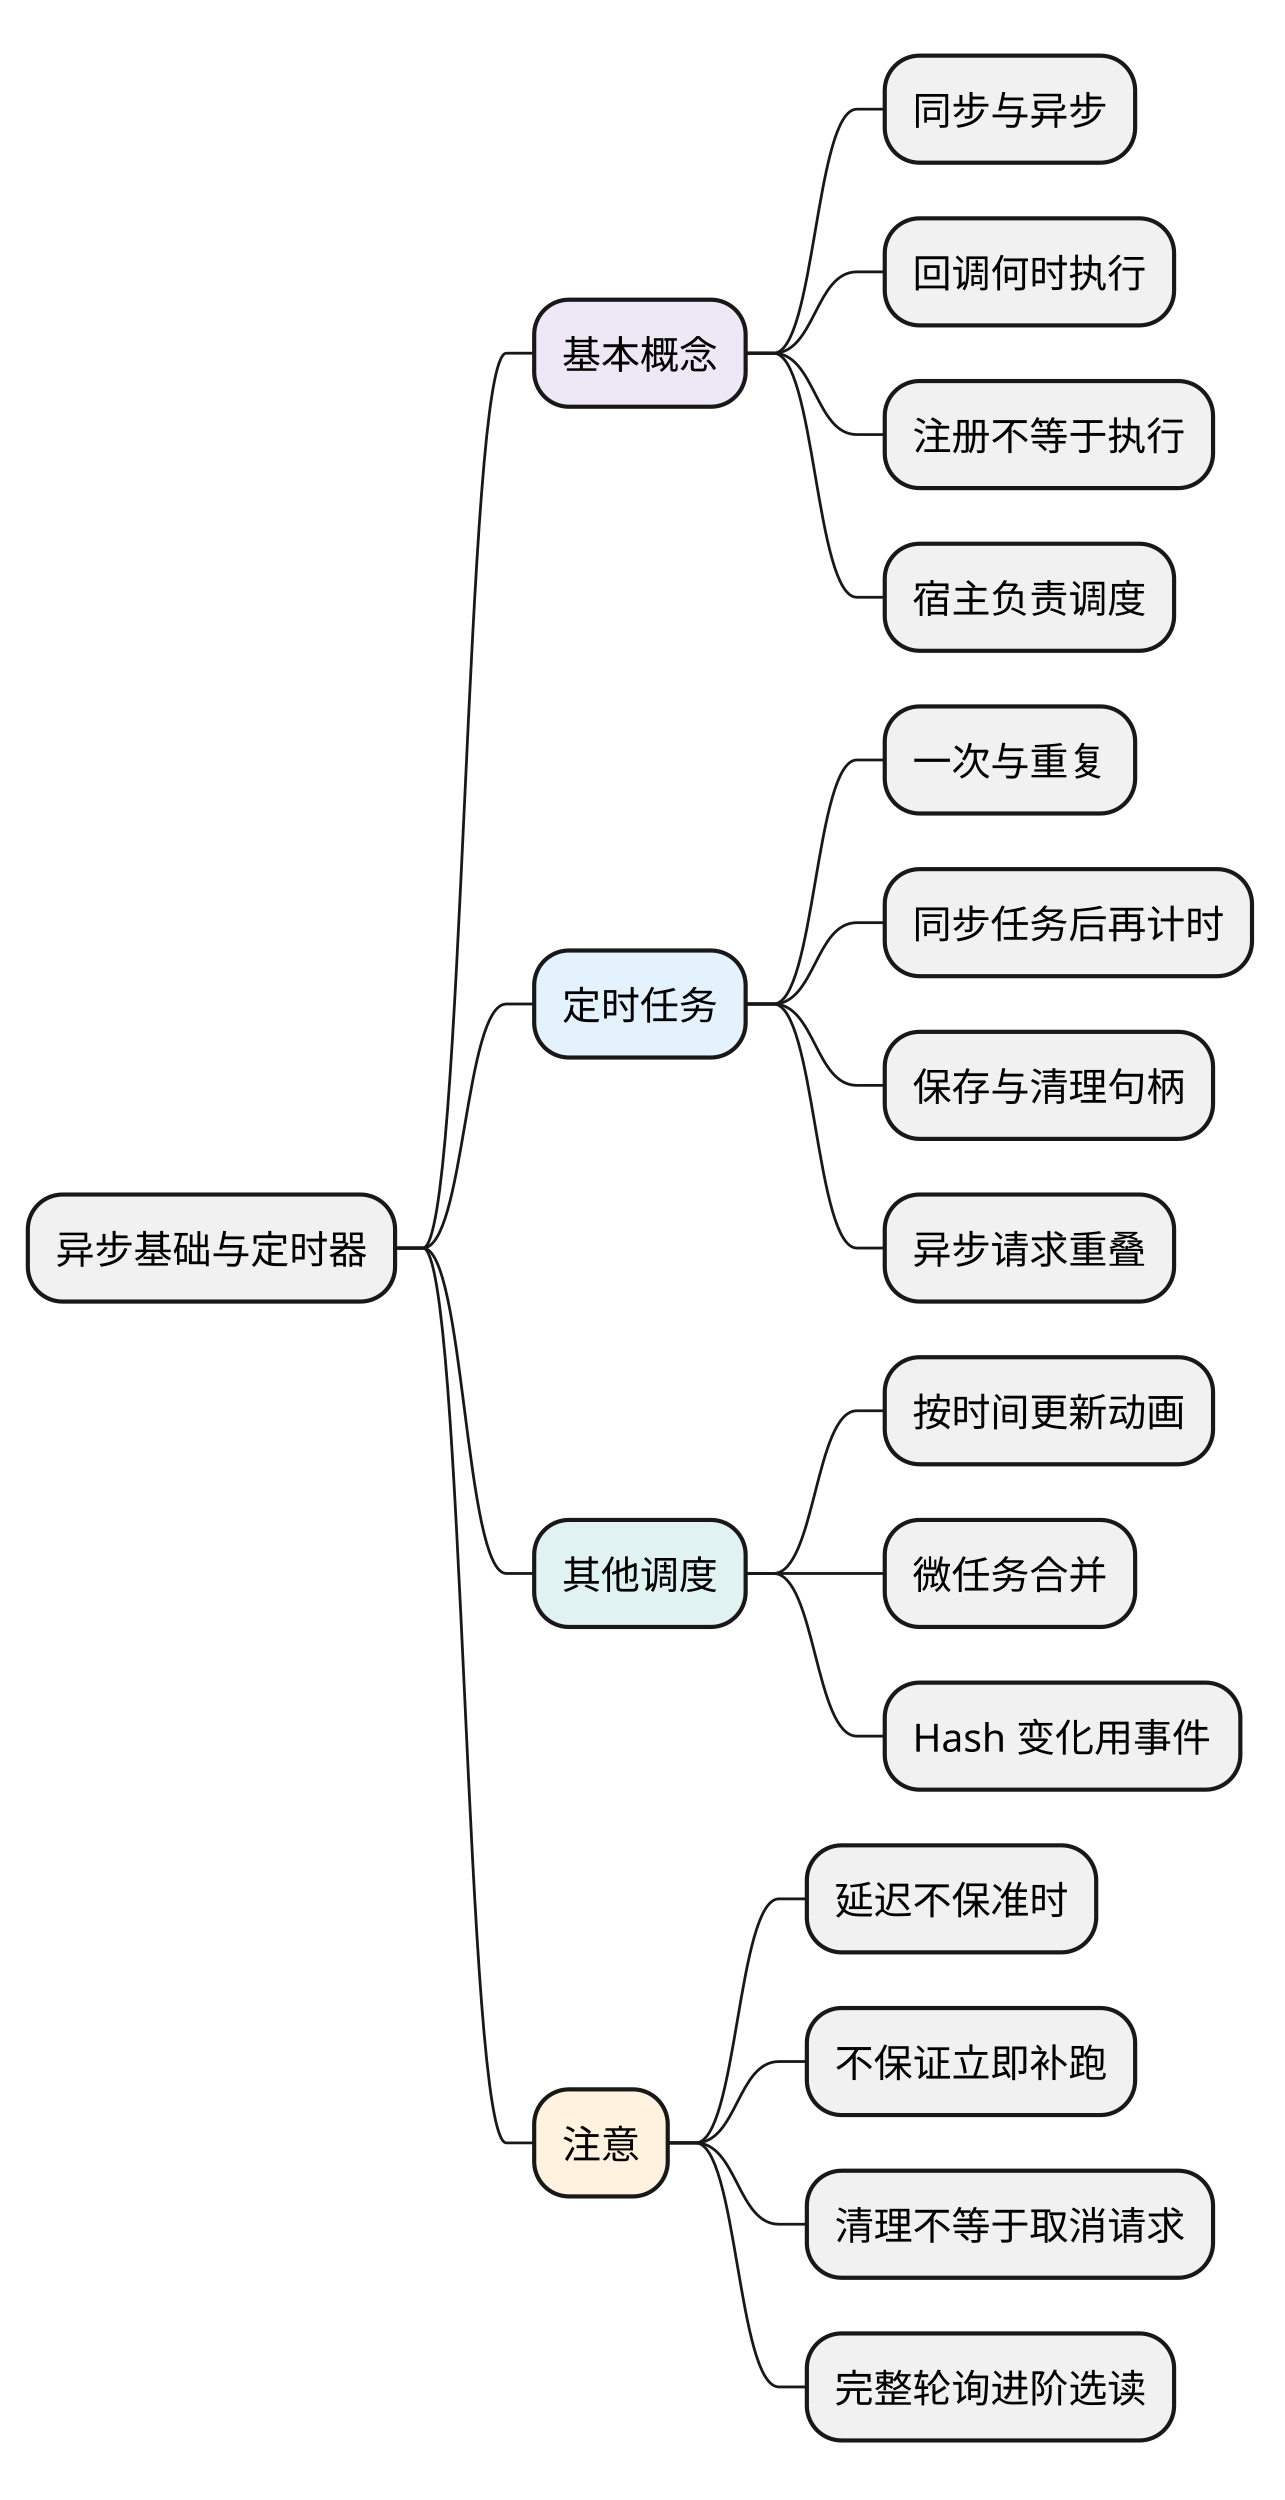
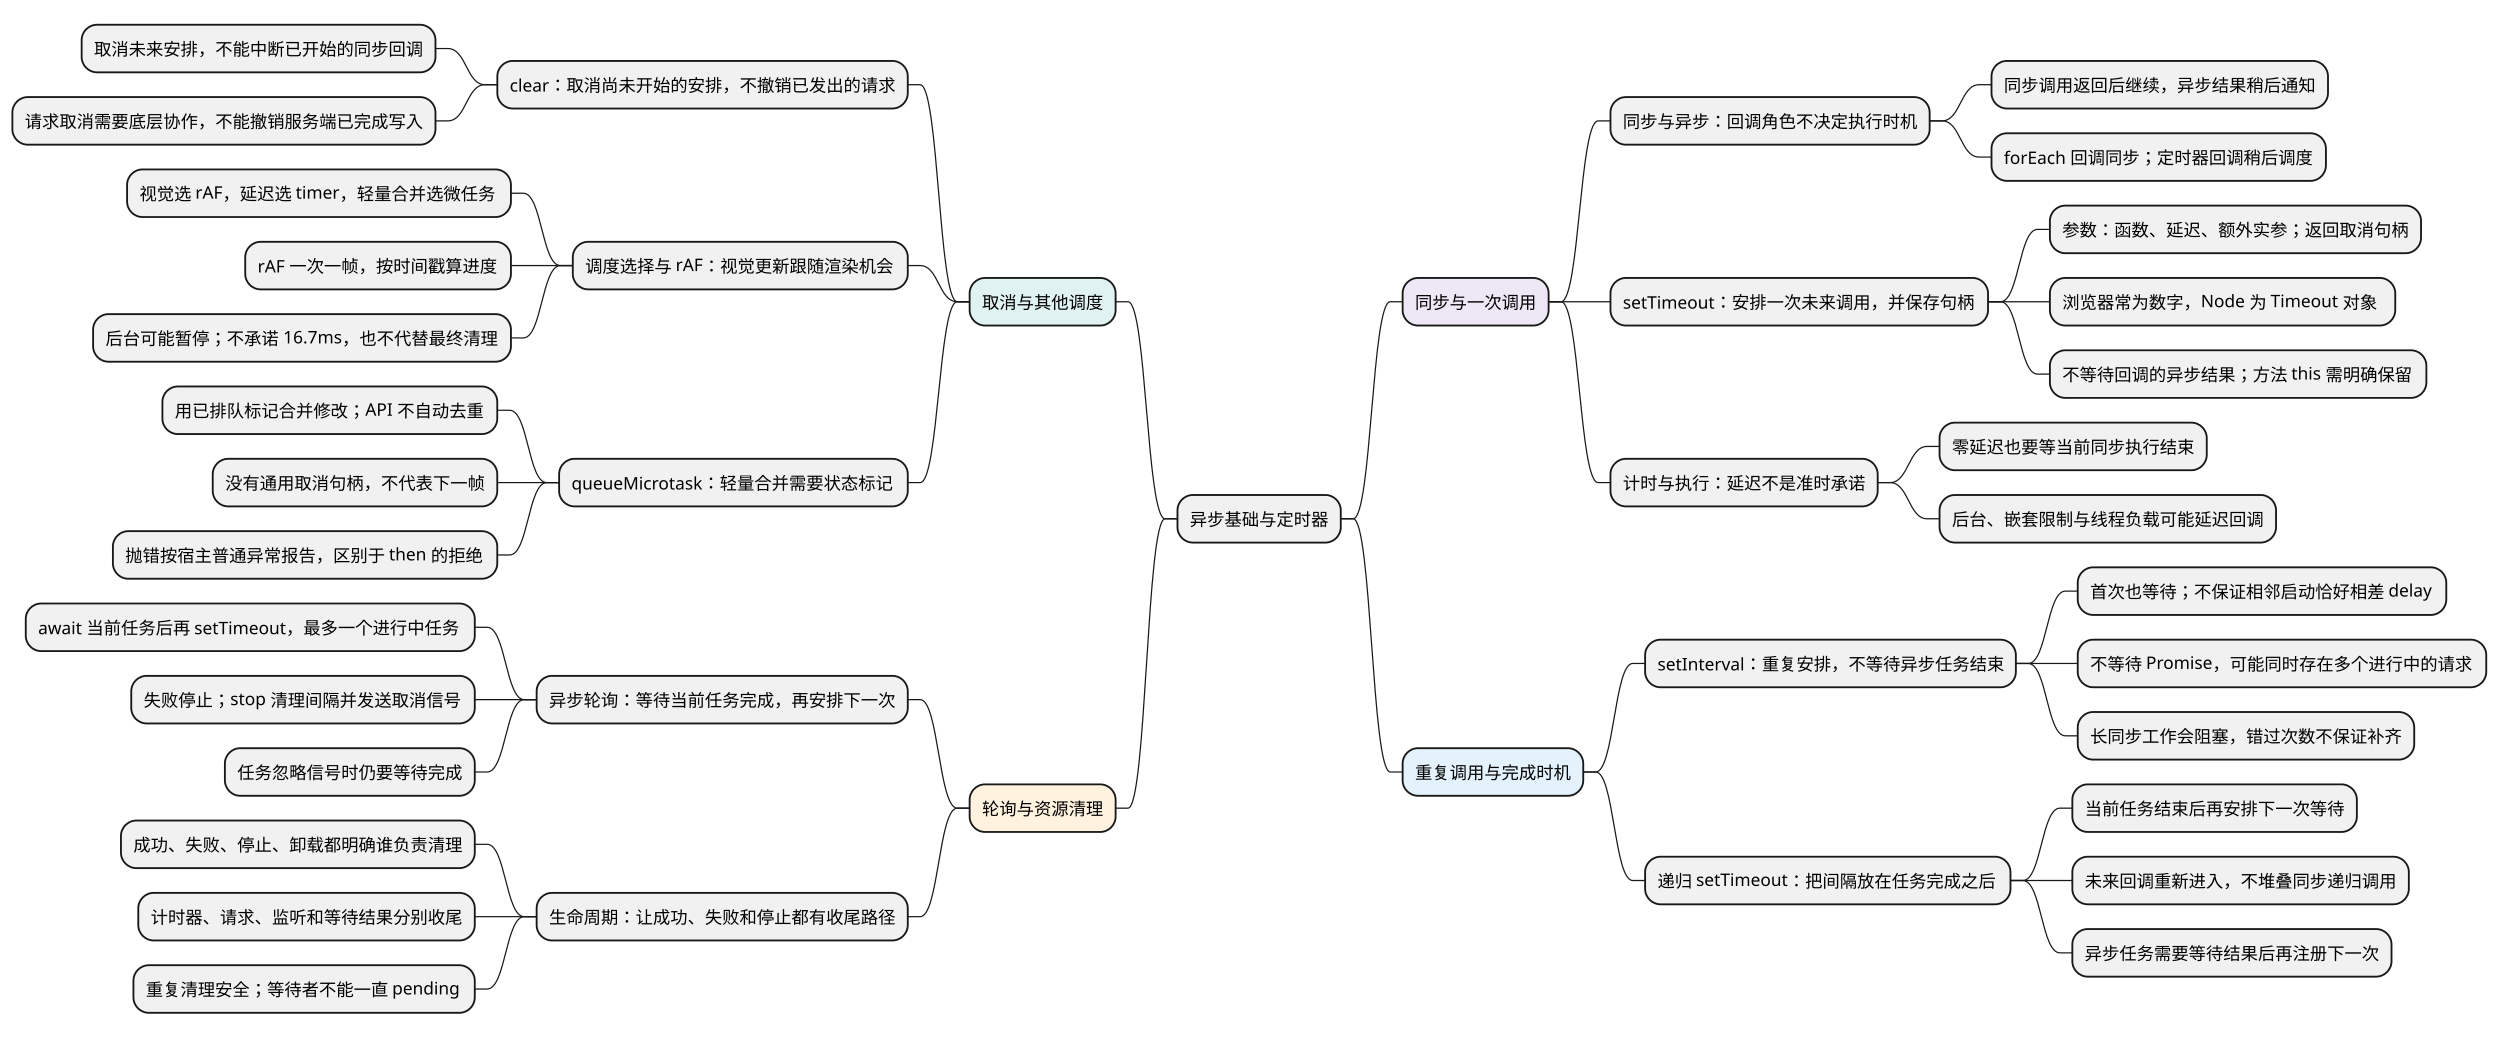
- <svg xmlns="http://www.w3.org/2000/svg" contentStyleType="text/css" data-diagram-type="MINDMAP" height="936.458px" preserveAspectRatio="none" style="width:481px;height:936px;background:#FFFFFF;" version="1.1" viewBox="0 0 481 936" width="481.25px" zoomAndPan="magnify">
+ <svg xmlns="http://www.w3.org/2000/svg" contentStyleType="text/css" data-diagram-type="MINDMAP" height="875px" preserveAspectRatio="none" style="width:2105px;height:875px;background:#FFFFFF;" version="1.1" viewBox="0 0 2105 875" width="2105.208px" zoomAndPan="magnify">
  <defs />
  <g>
-     <rect fill="#F1F1F1" height="40.081" rx="13.021" ry="13.021" style="stroke:#181818;stroke-width:1.562;" width="137.5" x="10.417" y="447.232" />
-     <text fill="#000000" font-family="Microsoft YaHei" font-size="14.583" lengthAdjust="spacing" textLength="116.667" x="20.833" y="473.079">异步基础与定时器</text>
-     <rect fill="#EDE7F6" height="40.081" rx="13.021" ry="13.021" style="stroke:#181818;stroke-width:1.562;" width="79.167" x="200" y="112.204" />
-     <text fill="#000000" font-family="Microsoft YaHei" font-size="14.583" lengthAdjust="spacing" textLength="58.333" x="210.417" y="138.052">基本概念</text>
-     <rect fill="#F1F1F1" height="40.081" rx="13.021" ry="13.021" style="stroke:#181818;stroke-width:1.562;" width="93.75" x="331.25" y="20.833" />
-     <text fill="#000000" font-family="Microsoft YaHei" font-size="14.583" lengthAdjust="spacing" textLength="72.917" x="341.667" y="46.681">同步与异步</text>
-     <path d="M279.167,132.245 L289.583,132.245 C305.208,132.245 305.208,40.874 320.833,40.874 L331.25,40.874" fill="none" style="stroke:#181818;stroke-width:1.042;" />
-     <rect fill="#F1F1F1" height="40.081" rx="13.021" ry="13.021" style="stroke:#181818;stroke-width:1.562;" width="108.333" x="331.25" y="81.747" />
-     <text fill="#000000" font-family="Microsoft YaHei" font-size="14.583" lengthAdjust="spacing" textLength="87.5" x="341.667" y="107.595">回调何时执行</text>
-     <path d="M279.167,132.245 L289.583,132.245 C305.208,132.245 305.208,101.788 320.833,101.788 L331.25,101.788" fill="none" style="stroke:#181818;stroke-width:1.042;" />
-     <rect fill="#F1F1F1" height="40.081" rx="13.021" ry="13.021" style="stroke:#181818;stroke-width:1.562;" width="122.917" x="331.25" y="142.661" />
-     <text fill="#000000" font-family="Microsoft YaHei" font-size="14.583" lengthAdjust="spacing" textLength="102.083" x="341.667" y="168.509">注册不等于执行</text>
-     <path d="M279.167,132.245 L289.583,132.245 C305.208,132.245 305.208,162.702 320.833,162.702 L331.25,162.702" fill="none" style="stroke:#181818;stroke-width:1.042;" />
-     <rect fill="#F1F1F1" height="40.081" rx="13.021" ry="13.021" style="stroke:#181818;stroke-width:1.562;" width="108.333" x="331.25" y="203.576" />
-     <text fill="#000000" font-family="Microsoft YaHei" font-size="14.583" lengthAdjust="spacing" textLength="87.5" x="341.667" y="229.423">宿主负责调度</text>
-     <path d="M279.167,132.245 L289.583,132.245 C305.208,132.245 305.208,223.616 320.833,223.616 L331.25,223.616" fill="none" style="stroke:#181818;stroke-width:1.042;" />
-     <path d="M147.917,467.272 L158.333,467.272 C173.958,467.272 173.958,132.245 189.583,132.245 L200,132.245" fill="none" style="stroke:#181818;stroke-width:1.042;" />
-     <rect fill="#E3F2FD" height="40.081" rx="13.021" ry="13.021" style="stroke:#181818;stroke-width:1.562;" width="79.167" x="200" y="355.861" />
-     <text fill="#000000" font-family="Microsoft YaHei" font-size="14.583" lengthAdjust="spacing" textLength="58.333" x="210.417" y="381.708">定时任务</text>
-     <rect fill="#F1F1F1" height="40.081" rx="13.021" ry="13.021" style="stroke:#181818;stroke-width:1.562;" width="93.75" x="331.25" y="264.49" />
-     <text fill="#000000" font-family="Microsoft YaHei" font-size="14.583" lengthAdjust="spacing" textLength="72.917" x="341.667" y="290.337">一次与重复</text>
-     <path d="M279.167,375.901 L289.583,375.901 C305.208,375.901 305.208,284.53 320.833,284.53 L331.25,284.53" fill="none" style="stroke:#181818;stroke-width:1.042;" />
-     <rect fill="#F1F1F1" height="40.081" rx="13.021" ry="13.021" style="stroke:#181818;stroke-width:1.562;" width="137.5" x="331.25" y="325.404" />
-     <text fill="#000000" font-family="Microsoft YaHei" font-size="14.583" lengthAdjust="spacing" textLength="116.667" x="341.667" y="351.251">同步任务后再计时</text>
-     <path d="M279.167,375.901 L289.583,375.901 C305.208,375.901 305.208,345.444 320.833,345.444 L331.25,345.444" fill="none" style="stroke:#181818;stroke-width:1.042;" />
-     <rect fill="#F1F1F1" height="40.081" rx="13.021" ry="13.021" style="stroke:#181818;stroke-width:1.562;" width="122.917" x="331.25" y="386.318" />
-     <text fill="#000000" font-family="Microsoft YaHei" font-size="14.583" lengthAdjust="spacing" textLength="102.083" x="341.667" y="412.165">保存与清理句柄</text>
-     <path d="M279.167,375.901 L289.583,375.901 C305.208,375.901 305.208,406.358 320.833,406.358 L331.25,406.358" fill="none" style="stroke:#181818;stroke-width:1.042;" />
-     <rect fill="#F1F1F1" height="40.081" rx="13.021" ry="13.021" style="stroke:#181818;stroke-width:1.562;" width="108.333" x="331.25" y="447.232" />
-     <text fill="#000000" font-family="Microsoft YaHei" font-size="14.583" lengthAdjust="spacing" textLength="87.5" x="341.667" y="473.079">异步请求重叠</text>
-     <path d="M279.167,375.901 L289.583,375.901 C305.208,375.901 305.208,467.272 320.833,467.272 L331.25,467.272" fill="none" style="stroke:#181818;stroke-width:1.042;" />
-     <path d="M147.917,467.272 L158.333,467.272 C173.958,467.272 173.958,375.901 189.583,375.901 L200,375.901" fill="none" style="stroke:#181818;stroke-width:1.042;" />
-     <rect fill="#E0F2F1" height="40.081" rx="13.021" ry="13.021" style="stroke:#181818;stroke-width:1.562;" width="79.167" x="200" y="569.06" />
-     <text fill="#000000" font-family="Microsoft YaHei" font-size="14.583" lengthAdjust="spacing" textLength="58.333" x="210.417" y="594.908">其他调度</text>
-     <rect fill="#F1F1F1" height="40.081" rx="13.021" ry="13.021" style="stroke:#181818;stroke-width:1.562;" width="122.917" x="331.25" y="508.146" />
-     <text fill="#000000" font-family="Microsoft YaHei" font-size="14.583" lengthAdjust="spacing" textLength="102.083" x="341.667" y="533.994">按时间更新动画</text>
-     <path d="M279.167,589.101 L289.583,589.101 C305.208,589.101 305.208,528.187 320.833,528.187 L331.25,528.187" fill="none" style="stroke:#181818;stroke-width:1.042;" />
-     <rect fill="#F1F1F1" height="40.081" rx="13.021" ry="13.021" style="stroke:#181818;stroke-width:1.562;" width="93.75" x="331.25" y="569.06" />
-     <text fill="#000000" font-family="Microsoft YaHei" font-size="14.583" lengthAdjust="spacing" textLength="72.917" x="341.667" y="594.908">微任务合并</text>
-     <path d="M279.167,589.101 L289.583,589.101 C305.208,589.101 305.208,589.101 320.833,589.101 L331.25,589.101" fill="none" style="stroke:#181818;stroke-width:1.042;" />
-     <rect fill="#F1F1F1" height="40.081" rx="13.021" ry="13.021" style="stroke:#181818;stroke-width:1.562;" width="133.135" x="331.25" y="629.974" />
-     <text fill="#000000" font-family="Microsoft YaHei" font-size="14.583" lengthAdjust="spacing" textLength="112.302" x="341.667" y="655.822">Hash 变化用事件</text>
-     <path d="M279.167,589.101 L289.583,589.101 C305.208,589.101 305.208,650.015 320.833,650.015 L331.25,650.015" fill="none" style="stroke:#181818;stroke-width:1.042;" />
-     <path d="M147.917,467.272 L158.333,467.272 C173.958,467.272 173.958,589.101 189.583,589.101 L200,589.101" fill="none" style="stroke:#181818;stroke-width:1.042;" />
-     <rect fill="#FFF3E0" height="40.081" rx="13.021" ry="13.021" style="stroke:#181818;stroke-width:1.562;" width="50" x="200" y="782.26" />
-     <text fill="#000000" font-family="Microsoft YaHei" font-size="14.583" lengthAdjust="spacing" textLength="29.167" x="210.417" y="808.107">注意</text>
-     <rect fill="#F1F1F1" height="40.081" rx="13.021" ry="13.021" style="stroke:#181818;stroke-width:1.562;" width="108.333" x="302.083" y="690.889" />
-     <text fill="#000000" font-family="Microsoft YaHei" font-size="14.583" lengthAdjust="spacing" textLength="87.5" x="312.5" y="716.736">延迟不保准时</text>
-     <path d="M250,802.3 L260.417,802.3 C276.042,802.3 276.042,710.929 291.667,710.929 L302.083,710.929" fill="none" style="stroke:#181818;stroke-width:1.042;" />
-     <rect fill="#F1F1F1" height="40.081" rx="13.021" ry="13.021" style="stroke:#181818;stroke-width:1.562;" width="122.917" x="302.083" y="751.803" />
-     <text fill="#000000" font-family="Microsoft YaHei" font-size="14.583" lengthAdjust="spacing" textLength="102.083" x="312.5" y="777.65">不保证立即补跑</text>
-     <path d="M250,802.3 L260.417,802.3 C276.042,802.3 276.042,771.843 291.667,771.843 L302.083,771.843" fill="none" style="stroke:#181818;stroke-width:1.042;" />
-     <rect fill="#F1F1F1" height="40.081" rx="13.021" ry="13.021" style="stroke:#181818;stroke-width:1.562;" width="152.083" x="302.083" y="812.717" />
-     <text fill="#000000" font-family="Microsoft YaHei" font-size="14.583" lengthAdjust="spacing" textLength="131.25" x="312.5" y="838.564">清理不等于取消请求</text>
-     <path d="M250,802.3 L260.417,802.3 C276.042,802.3 276.042,832.757 291.667,832.757 L302.083,832.757" fill="none" style="stroke:#181818;stroke-width:1.042;" />
-     <rect fill="#F1F1F1" height="40.081" rx="13.021" ry="13.021" style="stroke:#181818;stroke-width:1.562;" width="137.5" x="302.083" y="873.631" />
-     <text fill="#000000" font-family="Microsoft YaHei" font-size="14.583" lengthAdjust="spacing" textLength="116.667" x="312.5" y="899.478">完整轮询进阶选读</text>
-     <path d="M250,802.3 L260.417,802.3 C276.042,802.3 276.042,893.671 291.667,893.671 L302.083,893.671" fill="none" style="stroke:#181818;stroke-width:1.042;" />
-     <path d="M147.917,467.272 L158.333,467.272 C173.958,467.272 173.958,802.3 189.583,802.3 L200,802.3" fill="none" style="stroke:#181818;stroke-width:1.042;" />
+     <rect fill="#F1F1F1" height="40.081" rx="13.021" ry="13.021" style="stroke:#181818;stroke-width:1.562;" width="137.5" x="991.431" y="416.775" />
+     <text fill="#000000" font-family="Microsoft YaHei" font-size="14.583" lengthAdjust="spacing" textLength="116.667" x="1001.847" y="442.622">异步基础与定时器</text>
+     <rect fill="#EDE7F6" height="40.081" rx="13.021" ry="13.021" style="stroke:#181818;stroke-width:1.562;" width="122.917" x="1181.014" y="234.033" />
+     <text fill="#000000" font-family="Microsoft YaHei" font-size="14.583" lengthAdjust="spacing" textLength="102.083" x="1191.431" y="259.88">同步与一次调用</text>
+     <rect fill="#F1F1F1" height="40.081" rx="13.021" ry="13.021" style="stroke:#181818;stroke-width:1.562;" width="268.75" x="1356.014" y="81.747" />
+     <text fill="#000000" font-family="Microsoft YaHei" font-size="14.583" lengthAdjust="spacing" textLength="247.917" x="1366.431" y="107.595">同步与异步：回调角色不决定执行时机</text>
+     <rect fill="#F1F1F1" height="40.081" rx="13.021" ry="13.021" style="stroke:#181818;stroke-width:1.562;" width="283.333" x="1676.847" y="51.29" />
+     <text fill="#000000" font-family="Microsoft YaHei" font-size="14.583" lengthAdjust="spacing" textLength="262.5" x="1687.264" y="77.138">同步调用返回后继续，异步结果稍后通知</text>
+     <path d="M1624.764,101.788 L1635.181,101.788 C1650.806,101.788 1650.806,71.331 1666.431,71.331 L1676.847,71.331" fill="none" style="stroke:#181818;stroke-width:1.042;" />
+     <rect fill="#F1F1F1" height="40.081" rx="13.021" ry="13.021" style="stroke:#181818;stroke-width:1.562;" width="281.582" x="1676.847" y="112.204" />
+     <text fill="#000000" font-family="Microsoft YaHei" font-size="14.583" lengthAdjust="spacing" textLength="260.748" x="1687.264" y="138.052">forEach 回调同步；定时器回调稍后调度</text>
+     <path d="M1624.764,101.788 L1635.181,101.788 C1650.806,101.788 1650.806,132.245 1666.431,132.245 L1676.847,132.245" fill="none" style="stroke:#181818;stroke-width:1.042;" />
+     <path d="M1303.931,254.073 L1314.347,254.073 C1329.972,254.073 1329.972,101.788 1345.597,101.788 L1356.014,101.788" fill="none" style="stroke:#181818;stroke-width:1.042;" />
+     <rect fill="#F1F1F1" height="40.081" rx="13.021" ry="13.021" style="stroke:#181818;stroke-width:1.562;" width="317.912" x="1356.014" y="234.033" />
+     <text fill="#000000" font-family="Microsoft YaHei" font-size="14.583" lengthAdjust="spacing" textLength="297.079" x="1366.431" y="259.88">setTimeout：安排一次未来调用，并保存句柄</text>
+     <rect fill="#F1F1F1" height="40.081" rx="13.021" ry="13.021" style="stroke:#181818;stroke-width:1.562;" width="312.5" x="1726.009" y="173.119" />
+     <text fill="#000000" font-family="Microsoft YaHei" font-size="14.583" lengthAdjust="spacing" textLength="291.667" x="1736.426" y="198.966">参数：函数、延迟、额外实参；返回取消句柄</text>
+     <path d="M1673.926,254.073 L1684.342,254.073 C1699.967,254.073 1699.967,193.159 1715.592,193.159 L1726.009,193.159" fill="none" style="stroke:#181818;stroke-width:1.042;" />
+     <rect fill="#F1F1F1" height="40.081" rx="13.021" ry="13.021" style="stroke:#181818;stroke-width:1.562;" width="290.796" x="1726.009" y="234.033" />
+     <text fill="#000000" font-family="Microsoft YaHei" font-size="14.583" lengthAdjust="spacing" textLength="269.963" x="1736.426" y="259.88">浏览器常为数字，Node 为 Timeout 对象</text>
+     <path d="M1673.926,254.073 L1684.342,254.073 C1699.967,254.073 1699.967,254.073 1715.592,254.073 L1726.009,254.073" fill="none" style="stroke:#181818;stroke-width:1.042;" />
+     <rect fill="#F1F1F1" height="40.081" rx="13.021" ry="13.021" style="stroke:#181818;stroke-width:1.562;" width="317.007" x="1726.009" y="294.947" />
+     <text fill="#000000" font-family="Microsoft YaHei" font-size="14.583" lengthAdjust="spacing" textLength="296.174" x="1736.426" y="320.794">不等待回调的异步结果；方法 this 需明确保留</text>
+     <path d="M1673.926,254.073 L1684.342,254.073 C1699.967,254.073 1699.967,314.987 1715.592,314.987 L1726.009,314.987" fill="none" style="stroke:#181818;stroke-width:1.042;" />
+     <path d="M1303.931,254.073 L1314.347,254.073 C1329.972,254.073 1329.972,254.073 1345.597,254.073 L1356.014,254.073" fill="none" style="stroke:#181818;stroke-width:1.042;" />
+     <rect fill="#F1F1F1" height="40.081" rx="13.021" ry="13.021" style="stroke:#181818;stroke-width:1.562;" width="225" x="1356.014" y="386.318" />
+     <text fill="#000000" font-family="Microsoft YaHei" font-size="14.583" lengthAdjust="spacing" textLength="204.167" x="1366.431" y="412.165">计时与执行：延迟不是准时承诺</text>
+     <rect fill="#F1F1F1" height="40.081" rx="13.021" ry="13.021" style="stroke:#181818;stroke-width:1.562;" width="225" x="1633.097" y="355.861" />
+     <text fill="#000000" font-family="Microsoft YaHei" font-size="14.583" lengthAdjust="spacing" textLength="204.167" x="1643.514" y="381.708">零延迟也要等当前同步执行结束</text>
+     <path d="M1581.014,406.358 L1591.431,406.358 C1607.056,406.358 1607.056,375.901 1622.681,375.901 L1633.097,375.901" fill="none" style="stroke:#181818;stroke-width:1.042;" />
+     <rect fill="#F1F1F1" height="40.081" rx="13.021" ry="13.021" style="stroke:#181818;stroke-width:1.562;" width="283.333" x="1633.097" y="416.775" />
+     <text fill="#000000" font-family="Microsoft YaHei" font-size="14.583" lengthAdjust="spacing" textLength="262.5" x="1643.514" y="442.622">后台、嵌套限制与线程负载可能延迟回调</text>
+     <path d="M1581.014,406.358 L1591.431,406.358 C1607.056,406.358 1607.056,436.815 1622.681,436.815 L1633.097,436.815" fill="none" style="stroke:#181818;stroke-width:1.042;" />
+     <path d="M1303.931,254.073 L1314.347,254.073 C1329.972,254.073 1329.972,406.358 1345.597,406.358 L1356.014,406.358" fill="none" style="stroke:#181818;stroke-width:1.042;" />
+     <path d="M1128.931,436.815 L1139.347,436.815 C1154.972,436.815 1154.972,254.073 1170.597,254.073 L1181.014,254.073" fill="none" style="stroke:#181818;stroke-width:1.042;" />
+     <rect fill="#E3F2FD" height="40.081" rx="13.021" ry="13.021" style="stroke:#181818;stroke-width:1.562;" width="152.083" x="1181.014" y="629.974" />
+     <text fill="#000000" font-family="Microsoft YaHei" font-size="14.583" lengthAdjust="spacing" textLength="131.25" x="1191.431" y="655.822">重复调用与完成时机</text>
+     <rect fill="#F1F1F1" height="40.081" rx="13.021" ry="13.021" style="stroke:#181818;stroke-width:1.562;" width="312.187" x="1385.181" y="538.603" />
+     <text fill="#000000" font-family="Microsoft YaHei" font-size="14.583" lengthAdjust="spacing" textLength="291.353" x="1395.597" y="564.451">setInterval：重复安排，不等待异步任务结束</text>
+     <rect fill="#F1F1F1" height="40.081" rx="13.021" ry="13.021" style="stroke:#181818;stroke-width:1.562;" width="310.328" x="1749.451" y="477.689" />
+     <text fill="#000000" font-family="Microsoft YaHei" font-size="14.583" lengthAdjust="spacing" textLength="289.495" x="1759.867" y="503.536">首次也等待；不保证相邻启动恰好相差 delay</text>
+     <path d="M1697.367,558.644 L1707.784,558.644 C1723.409,558.644 1723.409,497.729 1739.034,497.729 L1749.451,497.729" fill="none" style="stroke:#181818;stroke-width:1.042;" />
+     <rect fill="#F1F1F1" height="40.081" rx="13.021" ry="13.021" style="stroke:#181818;stroke-width:1.562;" width="343.981" x="1749.451" y="538.603" />
+     <text fill="#000000" font-family="Microsoft YaHei" font-size="14.583" lengthAdjust="spacing" textLength="323.148" x="1759.867" y="564.451">不等待 Promise，可能同时存在多个进行中的请求</text>
+     <path d="M1697.367,558.644 L1707.784,558.644 C1723.409,558.644 1723.409,558.644 1739.034,558.644 L1749.451,558.644" fill="none" style="stroke:#181818;stroke-width:1.042;" />
+     <rect fill="#F1F1F1" height="40.081" rx="13.021" ry="13.021" style="stroke:#181818;stroke-width:1.562;" width="283.333" x="1749.451" y="599.517" />
+     <text fill="#000000" font-family="Microsoft YaHei" font-size="14.583" lengthAdjust="spacing" textLength="262.5" x="1759.867" y="625.365">长同步工作会阻塞，错过次数不保证补齐</text>
+     <path d="M1697.367,558.644 L1707.784,558.644 C1723.409,558.644 1723.409,619.558 1739.034,619.558 L1749.451,619.558" fill="none" style="stroke:#181818;stroke-width:1.042;" />
+     <path d="M1333.097,650.015 L1343.514,650.015 C1359.139,650.015 1359.139,558.644 1374.764,558.644 L1385.181,558.644" fill="none" style="stroke:#181818;stroke-width:1.042;" />
+     <rect fill="#F1F1F1" height="40.081" rx="13.021" ry="13.021" style="stroke:#181818;stroke-width:1.562;" width="307.644" x="1385.181" y="721.346" />
+     <text fill="#000000" font-family="Microsoft YaHei" font-size="14.583" lengthAdjust="spacing" textLength="286.81" x="1395.597" y="747.193">递归 setTimeout：把间隔放在任务完成之后</text>
+     <rect fill="#F1F1F1" height="40.081" rx="13.021" ry="13.021" style="stroke:#181818;stroke-width:1.562;" width="239.583" x="1744.908" y="660.431" />
+     <text fill="#000000" font-family="Microsoft YaHei" font-size="14.583" lengthAdjust="spacing" textLength="218.75" x="1755.324" y="686.279">当前任务结束后再安排下一次等待</text>
+     <path d="M1692.824,741.386 L1703.241,741.386 C1718.866,741.386 1718.866,680.472 1734.491,680.472 L1744.908,680.472" fill="none" style="stroke:#181818;stroke-width:1.042;" />
+     <rect fill="#F1F1F1" height="40.081" rx="13.021" ry="13.021" style="stroke:#181818;stroke-width:1.562;" width="283.333" x="1744.908" y="721.346" />
+     <text fill="#000000" font-family="Microsoft YaHei" font-size="14.583" lengthAdjust="spacing" textLength="262.5" x="1755.324" y="747.193">未来回调重新进入，不堆叠同步递归调用</text>
+     <path d="M1692.824,741.386 L1703.241,741.386 C1718.866,741.386 1718.866,741.386 1734.491,741.386 L1744.908,741.386" fill="none" style="stroke:#181818;stroke-width:1.042;" />
+     <rect fill="#F1F1F1" height="40.081" rx="13.021" ry="13.021" style="stroke:#181818;stroke-width:1.562;" width="268.75" x="1744.908" y="782.26" />
+     <text fill="#000000" font-family="Microsoft YaHei" font-size="14.583" lengthAdjust="spacing" textLength="247.917" x="1755.324" y="808.107">异步任务需要等待结果后再注册下一次</text>
+     <path d="M1692.824,741.386 L1703.241,741.386 C1718.866,741.386 1718.866,802.3 1734.491,802.3 L1744.908,802.3" fill="none" style="stroke:#181818;stroke-width:1.042;" />
+     <path d="M1333.097,650.015 L1343.514,650.015 C1359.139,650.015 1359.139,741.386 1374.764,741.386 L1385.181,741.386" fill="none" style="stroke:#181818;stroke-width:1.042;" />
+     <path d="M1128.931,436.815 L1139.347,436.815 C1154.972,436.815 1154.972,650.015 1170.597,650.015 L1181.014,650.015" fill="none" style="stroke:#181818;stroke-width:1.042;" />
+     <rect fill="#E0F2F1" height="40.081" rx="13.021" ry="13.021" style="stroke:#181818;stroke-width:1.562;" width="122.917" x="816.431" y="234.033" />
+     <text fill="#000000" font-family="Microsoft YaHei" font-size="14.583" lengthAdjust="spacing" textLength="102.083" x="826.847" y="259.88">取消与其他调度</text>
+     <rect fill="#F1F1F1" height="40.081" rx="13.021" ry="13.021" style="stroke:#181818;stroke-width:1.562;" width="345.597" x="418.75" y="51.29" />
+     <text fill="#000000" font-family="Microsoft YaHei" font-size="14.583" lengthAdjust="spacing" textLength="324.764" x="429.167" y="77.138">clear：取消尚未开始的安排，不撤销已发出的请求</text>
+     <rect fill="#F1F1F1" height="40.081" rx="13.021" ry="13.021" style="stroke:#181818;stroke-width:1.562;" width="297.917" x="68.75" y="20.833" />
+     <text fill="#000000" font-family="Microsoft YaHei" font-size="14.583" lengthAdjust="spacing" textLength="277.083" x="79.167" y="46.681">取消未来安排，不能中断已开始的同步回调</text>
+     <path d="M418.75,71.331 L408.333,71.331 C392.708,71.331 392.708,40.874 377.083,40.874 L366.667,40.874" fill="none" style="stroke:#181818;stroke-width:1.042;" />
+     <rect fill="#F1F1F1" height="40.081" rx="13.021" ry="13.021" style="stroke:#181818;stroke-width:1.562;" width="356.25" x="10.417" y="81.747" />
+     <text fill="#000000" font-family="Microsoft YaHei" font-size="14.583" lengthAdjust="spacing" textLength="335.417" x="20.833" y="107.595">请求取消需要底层协作，不能撤销服务端已完成写入</text>
+     <path d="M418.75,71.331 L408.333,71.331 C392.708,71.331 392.708,101.788 377.083,101.788 L366.667,101.788" fill="none" style="stroke:#181818;stroke-width:1.042;" />
+     <path d="M816.431,254.073 L806.014,254.073 C790.389,254.073 790.389,71.331 774.764,71.331 L764.347,71.331" fill="none" style="stroke:#181818;stroke-width:1.042;" />
+     <rect fill="#F1F1F1" height="40.081" rx="13.021" ry="13.021" style="stroke:#181818;stroke-width:1.562;" width="282.059" x="482.289" y="203.576" />
+     <text fill="#000000" font-family="Microsoft YaHei" font-size="14.583" lengthAdjust="spacing" textLength="261.225" x="492.705" y="229.423">调度选择与 rAF：视觉更新跟随渲染机会</text>
+     <rect fill="#F1F1F1" height="40.081" rx="13.021" ry="13.021" style="stroke:#181818;stroke-width:1.562;" width="323.195" x="107.01" y="142.661" />
+     <text fill="#000000" font-family="Microsoft YaHei" font-size="14.583" lengthAdjust="spacing" textLength="302.362" x="117.427" y="168.509">视觉选 rAF，延迟选 timer，轻量合并选微任务</text>
+     <path d="M482.289,223.616 L471.872,223.616 C456.247,223.616 456.247,162.702 440.622,162.702 L430.205,162.702" fill="none" style="stroke:#181818;stroke-width:1.042;" />
+     <rect fill="#F1F1F1" height="40.081" rx="13.021" ry="13.021" style="stroke:#181818;stroke-width:1.562;" width="223.725" x="206.48" y="203.576" />
+     <text fill="#000000" font-family="Microsoft YaHei" font-size="14.583" lengthAdjust="spacing" textLength="202.892" x="216.897" y="229.423">rAF 一次一帧，按时间戳算进度</text>
+     <path d="M482.289,223.616 L471.872,223.616 C456.247,223.616 456.247,223.616 440.622,223.616 L430.205,223.616" fill="none" style="stroke:#181818;stroke-width:1.042;" />
+     <rect fill="#F1F1F1" height="40.081" rx="13.021" ry="13.021" style="stroke:#181818;stroke-width:1.562;" width="351.814" x="78.391" y="264.49" />
+     <text fill="#000000" font-family="Microsoft YaHei" font-size="14.583" lengthAdjust="spacing" textLength="330.98" x="88.808" y="290.337">后台可能暂停；不承诺 16.7ms，也不代替最终清理</text>
+     <path d="M482.289,223.616 L471.872,223.616 C456.247,223.616 456.247,284.53 440.622,284.53 L430.205,284.53" fill="none" style="stroke:#181818;stroke-width:1.042;" />
+     <path d="M816.431,254.073 L806.014,254.073 C790.389,254.073 790.389,223.616 774.764,223.616 L764.347,223.616" fill="none" style="stroke:#181818;stroke-width:1.042;" />
+     <rect fill="#F1F1F1" height="40.081" rx="13.021" ry="13.021" style="stroke:#181818;stroke-width:1.562;" width="293.566" x="470.781" y="386.318" />
+     <text fill="#000000" font-family="Microsoft YaHei" font-size="14.583" lengthAdjust="spacing" textLength="272.733" x="481.198" y="412.165">queueMicrotask：轻量合并需要状态标记</text>
+     <rect fill="#F1F1F1" height="40.081" rx="13.021" ry="13.021" style="stroke:#181818;stroke-width:1.562;" width="281.952" x="136.746" y="325.404" />
+     <text fill="#000000" font-family="Microsoft YaHei" font-size="14.583" lengthAdjust="spacing" textLength="261.119" x="147.163" y="351.251">用已排队标记合并修改；API 不自动去重</text>
+     <path d="M470.781,406.358 L460.365,406.358 C444.74,406.358 444.74,345.444 429.115,345.444 L418.698,345.444" fill="none" style="stroke:#181818;stroke-width:1.042;" />
+     <rect fill="#F1F1F1" height="40.081" rx="13.021" ry="13.021" style="stroke:#181818;stroke-width:1.562;" width="239.583" x="179.115" y="386.318" />
+     <text fill="#000000" font-family="Microsoft YaHei" font-size="14.583" lengthAdjust="spacing" textLength="218.75" x="189.531" y="412.165">没有通用取消句柄，不代表下一帧</text>
+     <path d="M470.781,406.358 L460.365,406.358 C444.74,406.358 444.74,406.358 429.115,406.358 L418.698,406.358" fill="none" style="stroke:#181818;stroke-width:1.042;" />
+     <rect fill="#F1F1F1" height="40.081" rx="13.021" ry="13.021" style="stroke:#181818;stroke-width:1.562;" width="323.637" x="95.061" y="447.232" />
+     <text fill="#000000" font-family="Microsoft YaHei" font-size="14.583" lengthAdjust="spacing" textLength="302.803" x="105.478" y="473.079">抛错按宿主普通异常报告，区别于 then 的拒绝</text>
+     <path d="M470.781,406.358 L460.365,406.358 C444.74,406.358 444.74,467.272 429.115,467.272 L418.698,467.272" fill="none" style="stroke:#181818;stroke-width:1.042;" />
+     <path d="M816.431,254.073 L806.014,254.073 C790.389,254.073 790.389,406.358 774.764,406.358 L764.347,406.358" fill="none" style="stroke:#181818;stroke-width:1.042;" />
+     <path d="M991.431,436.815 L981.014,436.815 C965.389,436.815 965.389,254.073 949.764,254.073 L939.347,254.073" fill="none" style="stroke:#181818;stroke-width:1.042;" />
+     <rect fill="#FFF3E0" height="40.081" rx="13.021" ry="13.021" style="stroke:#181818;stroke-width:1.562;" width="122.917" x="816.431" y="660.431" />
+     <text fill="#000000" font-family="Microsoft YaHei" font-size="14.583" lengthAdjust="spacing" textLength="102.083" x="826.847" y="686.279">轮询与资源清理</text>
+     <rect fill="#F1F1F1" height="40.081" rx="13.021" ry="13.021" style="stroke:#181818;stroke-width:1.562;" width="312.5" x="451.847" y="569.06" />
+     <text fill="#000000" font-family="Microsoft YaHei" font-size="14.583" lengthAdjust="spacing" textLength="291.667" x="462.264" y="594.908">异步轮询：等待当前任务完成，再安排下一次</text>
+     <rect fill="#F1F1F1" height="40.081" rx="13.021" ry="13.021" style="stroke:#181818;stroke-width:1.562;" width="378.075" x="21.689" y="508.146" />
+     <text fill="#000000" font-family="Microsoft YaHei" font-size="14.583" lengthAdjust="spacing" textLength="357.242" x="32.105" y="533.994">await 当前任务后再 setTimeout，最多一个进行中任务</text>
+     <path d="M451.847,589.101 L441.431,589.101 C425.806,589.101 425.806,528.187 410.181,528.187 L399.764,528.187" fill="none" style="stroke:#181818;stroke-width:1.042;" />
+     <rect fill="#F1F1F1" height="40.081" rx="13.021" ry="13.021" style="stroke:#181818;stroke-width:1.562;" width="289.251" x="110.513" y="569.06" />
+     <text fill="#000000" font-family="Microsoft YaHei" font-size="14.583" lengthAdjust="spacing" textLength="268.417" x="120.93" y="594.908">失败停止；stop 清理间隔并发送取消信号</text>
+     <path d="M451.847,589.101 L441.431,589.101 C425.806,589.101 425.806,589.101 410.181,589.101 L399.764,589.101" fill="none" style="stroke:#181818;stroke-width:1.042;" />
+     <rect fill="#F1F1F1" height="40.081" rx="13.021" ry="13.021" style="stroke:#181818;stroke-width:1.562;" width="210.417" x="189.347" y="629.974" />
+     <text fill="#000000" font-family="Microsoft YaHei" font-size="14.583" lengthAdjust="spacing" textLength="189.583" x="199.764" y="655.822">任务忽略信号时仍要等待完成</text>
+     <path d="M451.847,589.101 L441.431,589.101 C425.806,589.101 425.806,650.015 410.181,650.015 L399.764,650.015" fill="none" style="stroke:#181818;stroke-width:1.042;" />
+     <path d="M816.431,680.472 L806.014,680.472 C790.389,680.472 790.389,589.101 774.764,589.101 L764.347,589.101" fill="none" style="stroke:#181818;stroke-width:1.042;" />
+     <rect fill="#F1F1F1" height="40.081" rx="13.021" ry="13.021" style="stroke:#181818;stroke-width:1.562;" width="312.5" x="451.847" y="751.803" />
+     <text fill="#000000" font-family="Microsoft YaHei" font-size="14.583" lengthAdjust="spacing" textLength="291.667" x="462.264" y="777.65">生命周期：让成功、失败和停止都有收尾路径</text>
+     <rect fill="#F1F1F1" height="40.081" rx="13.021" ry="13.021" style="stroke:#181818;stroke-width:1.562;" width="297.917" x="101.847" y="690.889" />
+     <text fill="#000000" font-family="Microsoft YaHei" font-size="14.583" lengthAdjust="spacing" textLength="277.083" x="112.264" y="716.736">成功、失败、停止、卸载都明确谁负责清理</text>
+     <path d="M451.847,771.843 L441.431,771.843 C425.806,771.843 425.806,710.929 410.181,710.929 L399.764,710.929" fill="none" style="stroke:#181818;stroke-width:1.042;" />
+     <rect fill="#F1F1F1" height="40.081" rx="13.021" ry="13.021" style="stroke:#181818;stroke-width:1.562;" width="283.333" x="116.431" y="751.803" />
+     <text fill="#000000" font-family="Microsoft YaHei" font-size="14.583" lengthAdjust="spacing" textLength="262.5" x="126.847" y="777.65">计时器、请求、监听和等待结果分别收尾</text>
+     <path d="M451.847,771.843 L441.431,771.843 C425.806,771.843 425.806,771.843 410.181,771.843 L399.764,771.843" fill="none" style="stroke:#181818;stroke-width:1.042;" />
+     <rect fill="#F1F1F1" height="40.081" rx="13.021" ry="13.021" style="stroke:#181818;stroke-width:1.562;" width="287.413" x="112.35" y="812.717" />
+     <text fill="#000000" font-family="Microsoft YaHei" font-size="14.583" lengthAdjust="spacing" textLength="266.58" x="122.767" y="838.564">重复清理安全；等待者不能一直 pending</text>
+     <path d="M451.847,771.843 L441.431,771.843 C425.806,771.843 425.806,832.757 410.181,832.757 L399.764,832.757" fill="none" style="stroke:#181818;stroke-width:1.042;" />
+     <path d="M816.431,680.472 L806.014,680.472 C790.389,680.472 790.389,771.843 774.764,771.843 L764.347,771.843" fill="none" style="stroke:#181818;stroke-width:1.042;" />
+     <path d="M991.431,436.815 L981.014,436.815 C965.389,436.815 965.389,680.472 949.764,680.472 L939.347,680.472" fill="none" style="stroke:#181818;stroke-width:1.042;" />
  </g>
</svg>
